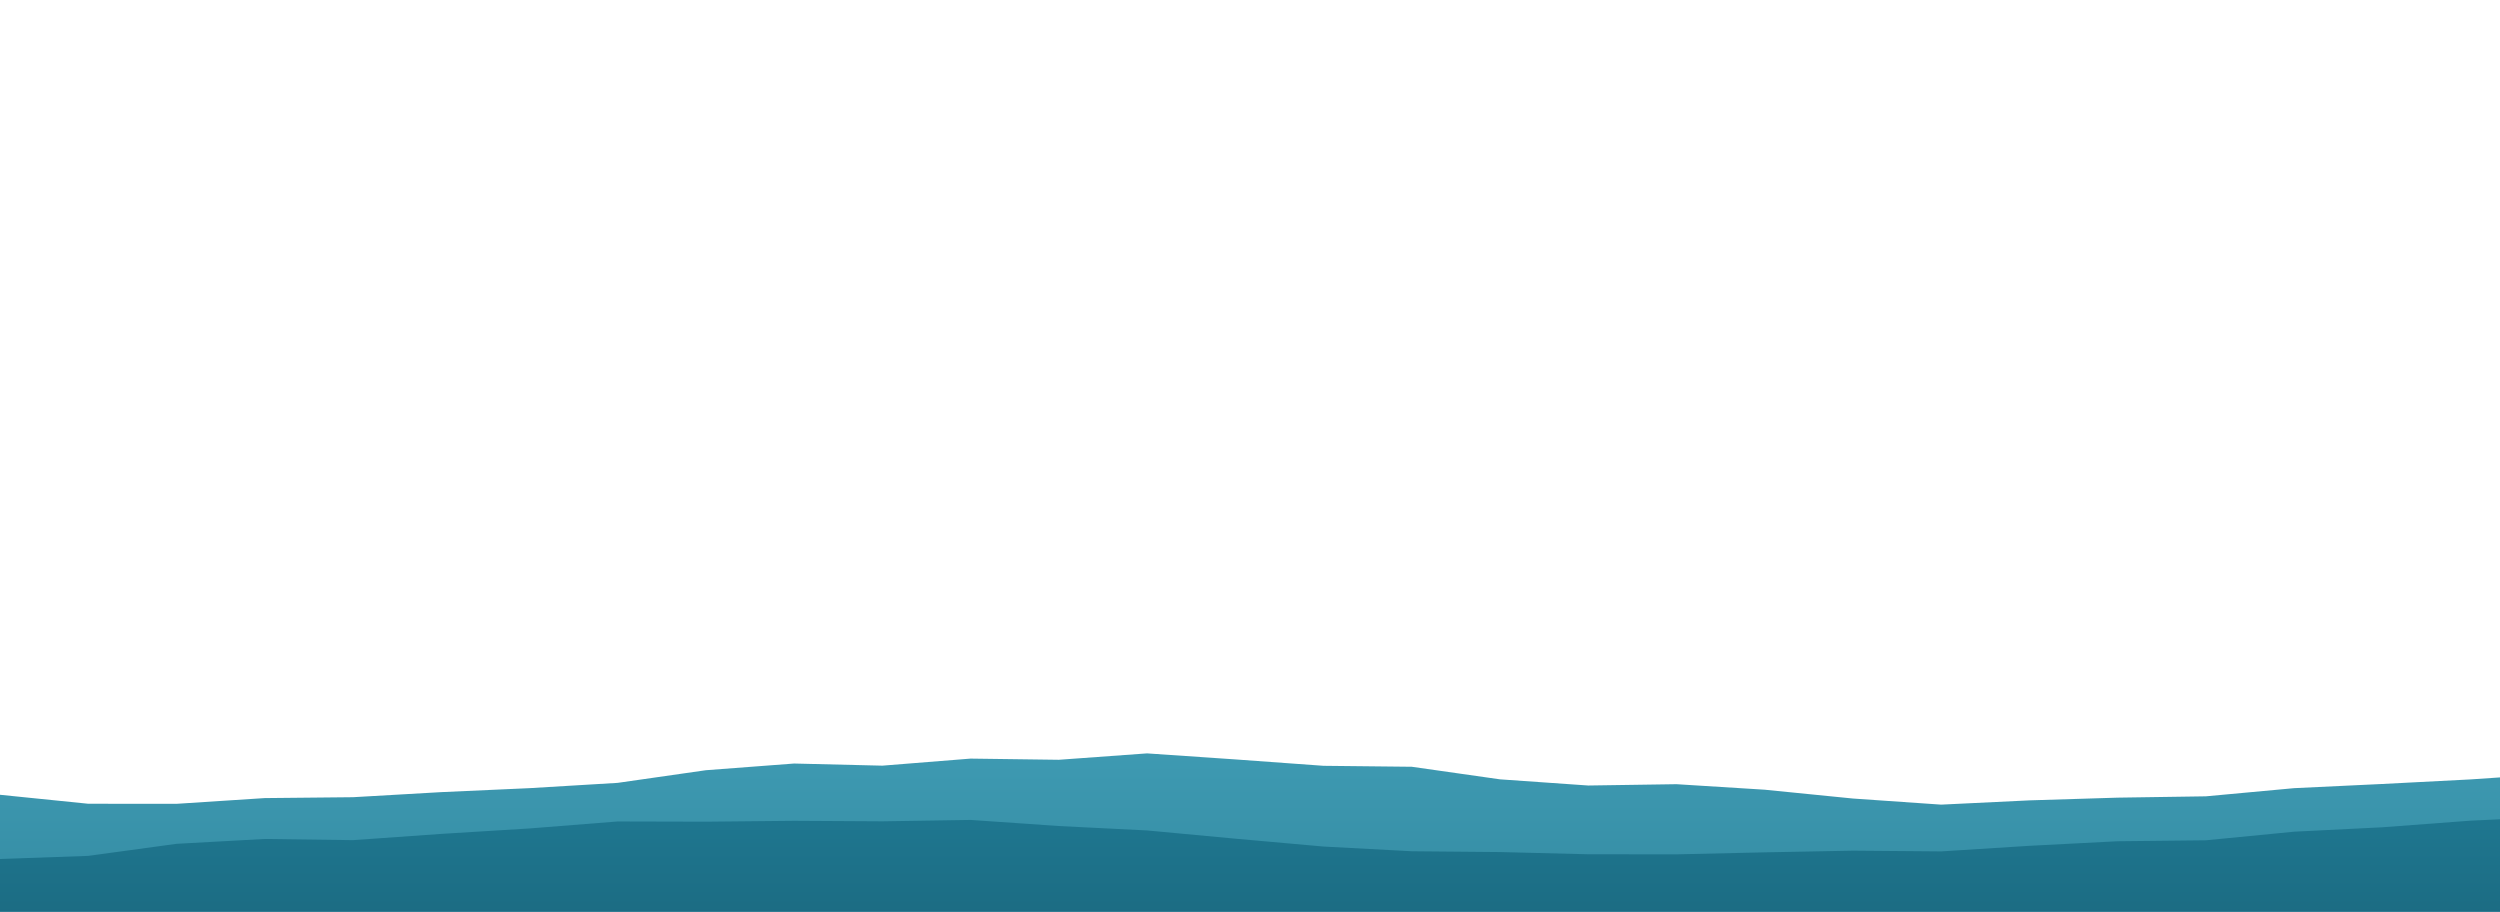
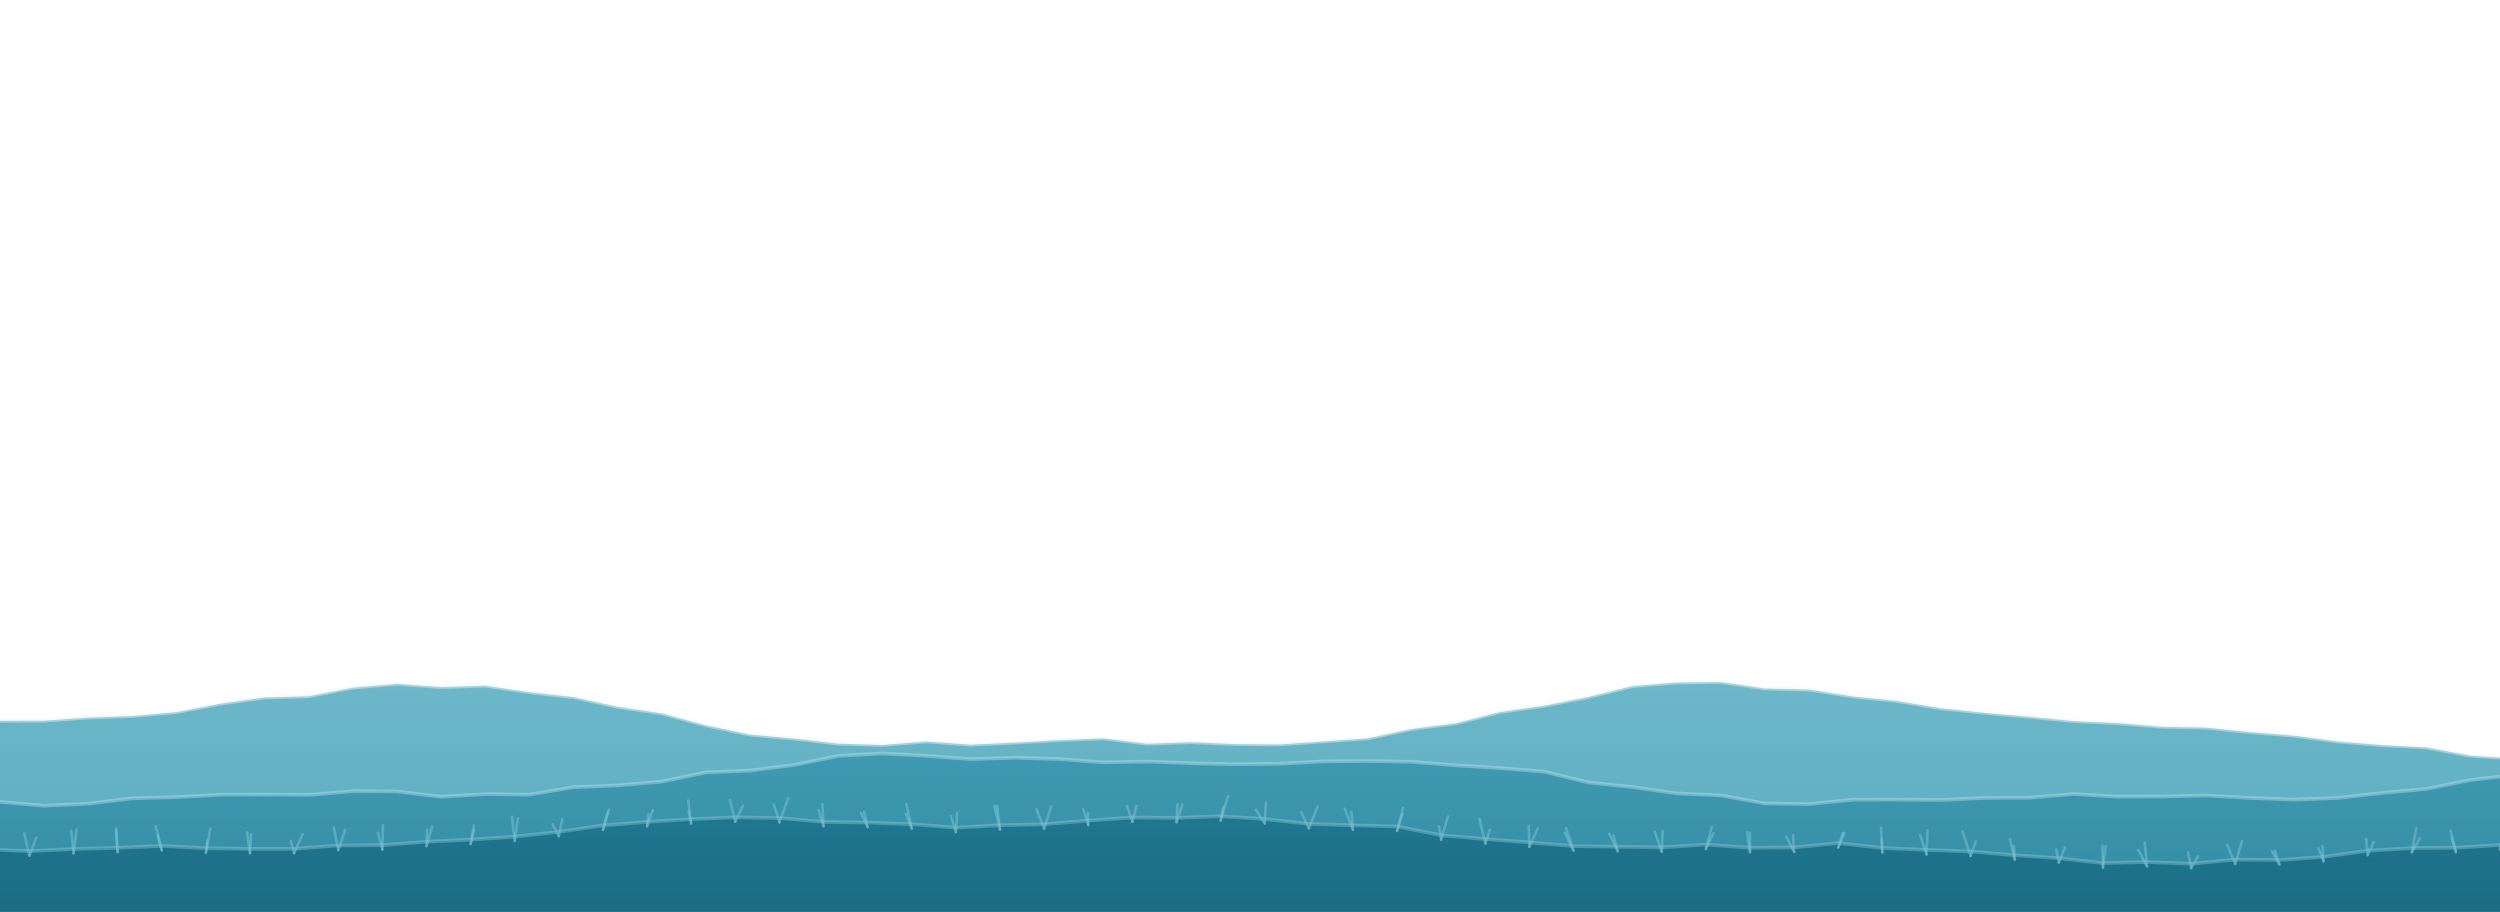
<svg xmlns="http://www.w3.org/2000/svg" viewBox="0 0 340 124" preserveAspectRatio="xMidYMax slice">
  <defs>
    <filter id="b" x="-50%" y="-50%" width="200%" height="200%">
      <feGaussianBlur stdDeviation="2.4" />
    </filter>
    <filter id="bb" x="-50%" y="-50%" width="200%" height="200%">
      <feGaussianBlur stdDeviation="6" />
    </filter>
    <filter id="b1" x="-50%" y="-50%" width="200%" height="200%">
      <feGaussianBlur stdDeviation="0.9" />
    </filter>
+     <linearGradient id="h0" x1="0" y1="0" x2="0" y2="1">
+       <stop offset="0" stop-color="#6CB8CA" stop-opacity="1" />
+       <stop offset="1" stop-color="#3E94AC" stop-opacity="1" />
+     </linearGradient>
    <linearGradient id="h1" x1="0" y1="0" x2="0" y2="1">
      <stop offset="0" stop-color="#3E9AB2" stop-opacity="1" />
      <stop offset="1" stop-color="#1E6A80" stop-opacity="1" />
    </linearGradient>
    <linearGradient id="h2" x1="0" y1="0" x2="0" y2="1">
      <stop offset="0" stop-color="#1F7790" stop-opacity="1" />
      <stop offset="1" stop-color="#0F4656" stop-opacity="1" />
    </linearGradient>
  </defs>
-   <path d="M0 170 L0 108.09 L12 109.31 L24 109.32 L36 108.54 L48 108.42 L60 107.73 L72 107.19 L84 106.47 L96 104.75 L108 103.84 L120 104.13 L132 103.17 L144 103.33 L156 102.46 L168 103.28 L180 104.15 L192 104.28 L204 105.99 L216 106.83 L228 106.65 L240 107.4 L252 108.6 L264 109.43 L276 108.85 L288 108.48 L300 108.3 L312 107.19 L324 106.62 L336 106 L348 105.18 L352 170Z" fill="url(#h1)" />
-   <path d="M0 170 L0 116.82 L12 116.4 L24 114.76 L36 114.1 L48 114.26 L60 113.41 L72 112.67 L84 111.72 L96 111.75 L108 111.63 L120 111.7 L132 111.51 L144 112.34 L156 112.94 L168 114.06 L180 115.13 L192 115.77 L204 115.88 L216 116.18 L228 116.19 L240 115.92 L252 115.69 L264 115.79 L276 115.03 L288 114.41 L300 114.28 L312 113.11 L324 112.51 L336 111.61 L348 111.04 L352 170Z" fill="url(#h2)" />
+   <path d="M0 170 L0 98.02 L6 98.01 L12 97.59 L18 97.38 L24 96.85 L30 95.7 L36 94.86 L42 94.69 L48 93.52 L54 93 L60 93.45 L66 93.25 L72 94.15 L78 94.81 L84 96.13 L90 97.02 L96 98.65 L102 99.91 L108 100.45 L114 101.14 L120 101.32 L126 100.84 L132 101.28 L138 101 L144 100.66 L150 100.42 L156 101.15 L162 100.94 L168 101.2 L174 101.25 L180 100.83 L186 100.42 L192 99.14 L198 98.37 L204 96.84 L210 95.98 L216 94.8 L222 93.31 L228 92.82 L234 92.76 L240 93.63 L246 93.78 L252 94.72 L258 95.33 L264 96.34 L270 96.96 L276 97.48 L282 98.07 L288 98.35 L294 98.85 L300 98.96 L306 99.57 L312 100.06 L318 100.85 L324 101.34 L330 101.66 L336 102.78 L342 103.17 L348 103.07 L352 170Z" fill="url(#h0)" />
+   <polyline points="0,98.02 6,98.01 12,97.59 18,97.38 24,96.85 30,95.7 36,94.86 42,94.69 48,93.52 54,93 60,93.45 66,93.25 72,94.15 78,94.81 84,96.13 90,97.02 96,98.65 102,99.91 108,100.45 114,101.14 120,101.32 126,100.84 132,101.28 138,101 144,100.66 150,100.42 156,101.15 162,100.94 168,101.2 174,101.25 180,100.83 186,100.42 192,99.14 198,98.37 204,96.84 210,95.98 216,94.8 222,93.31 228,92.82 234,92.76 240,93.63 246,93.78 252,94.72 258,95.33 264,96.34 270,96.96 276,97.48 282,98.07 288,98.35 294,98.85 300,98.96 306,99.57 312,100.06 318,100.85 324,101.34 330,101.66 336,102.78 342,103.17 348,103.07" stroke="#DFF6FB" stroke-opacity=".45" stroke-width=".5" fill="none" />
+   <path d="M0 170 L0 109.05 L6 109.58 L12 109.3 L18 108.57 L24 108.41 L30 108.08 L36 108.06 L42 108.11 L48 107.6 L54 107.64 L60 108.36 L66 108 L72 108.07 L78 107.06 L84 106.82 L90 106.29 L96 105.05 L102 104.8 L108 104.04 L114 102.8 L120 102.47 L126 102.8 L132 103.24 L138 103.05 L144 103.23 L150 103.68 L156 103.57 L162 103.8 L168 103.94 L174 103.87 L180 103.55 L186 103.5 L192 103.6 L198 104.09 L204 104.46 L210 104.94 L216 106.41 L222 107.04 L228 107.9 L234 108.18 L240 109.26 L246 109.36 L252 108.76 L258 108.75 L264 108.8 L270 108.52 L276 108.49 L282 107.99 L288 108.34 L294 108.33 L300 108.19 L306 108.52 L312 108.75 L318 108.52 L324 107.84 L330 107.29 L336 106.08 L342 105.39 L348 105 L352 170Z" fill="url(#h1)" />
+   <polyline points="0,109.05 6,109.58 12,109.3 18,108.57 24,108.41 30,108.08 36,108.06 42,108.11 48,107.6 54,107.64 60,108.36 66,108 72,108.07 78,107.06 84,106.82 90,106.29 96,105.05 102,104.8 108,104.04 114,102.8 120,102.47 126,102.8 132,103.24 138,103.05 144,103.23 150,103.68 156,103.57 162,103.8 168,103.94 174,103.87 180,103.55 186,103.5 192,103.6 198,104.09 204,104.46 210,104.94 216,106.41 222,107.04 228,107.9 234,108.18 240,109.26 246,109.36 252,108.76 258,108.75 264,108.8 270,108.52 276,108.49 282,107.99 288,108.34 294,108.33 300,108.19 306,108.52 312,108.75 318,108.52 324,107.84 330,107.29 336,106.08 342,105.39 348,105" stroke="#BDEAF4" stroke-opacity=".4" stroke-width=".5" fill="none" />
+   <path d="M-20 170 L-20 117.34 L-14 116.99 L-8 115.87 L-2 115.5 L4 115.76 L10 115.46 L16 115.31 L22 115.04 L28 115.36 L34 115.44 L40 115.44 L46 114.99 L52 114.94 L58 114.48 L64 114.19 L70 113.79 L76 113.13 L82 112.26 L88 111.78 L94 111.4 L100 111.16 L106 111.25 L112 111.78 L118 111.87 L124 112.09 L130 112.57 L136 112.23 L142 112.1 L148 111.6 L154 111.18 L160 111.23 L166 111 L172 111.39 L178 112.06 L184 112.24 L190 112.41 L196 113.6 L202 114.11 L208 114.57 L214 115.07 L220 115.16 L226 115.25 L232 114.86 L238 115.3 L244 115.25 L250 114.66 L256 115.32 L262 115.59 L268 115.8 L274 116.31 L280 116.71 L286 117.39 L292 117.23 L298 117.48 L304 116.9 L310 116.97 L316 116.53 L322 115.7 L328 115.34 L334 115.29 L340 114.93 L346 114.66 L352 170Z" fill="url(#h2)" />
+   <polyline points="-20,117.34 -14,116.99 -8,115.87 -2,115.5 4,115.76 10,115.46 16,115.31 22,115.04 28,115.36 34,115.44 40,115.44 46,114.99 52,114.94 58,114.48 64,114.19 70,113.79 76,113.13 82,112.26 88,111.78 94,111.4 100,111.16 106,111.25 112,111.78 118,111.87 124,112.09 130,112.57 136,112.23 142,112.1 148,111.6 154,111.18 160,111.23 166,111 172,111.39 178,112.06 184,112.24 190,112.41 196,113.6 202,114.11 208,114.57 214,115.07 220,115.16 226,115.25 232,114.86 238,115.3 244,115.25 250,114.66 256,115.32 262,115.59 268,115.8 274,116.31 280,116.71 286,117.39 292,117.23 298,117.48 304,116.9 310,116.97 316,116.53 322,115.7 328,115.34 334,115.29 340,114.93 346,114.66" stroke="#9AD6E4" stroke-opacity=".35" stroke-width=".5" fill="none" />
+   <g stroke="#7CC4D6" stroke-opacity=".5" stroke-width=".35" stroke-linecap="round">
+     <path d="M-20 117.94 l-1.09 -2.46" />
+     <path d="M-20 117.94 l0.31 -2.39" />
+     <path d="M-14 117.59 l0.43 -2.63" />
+     <path d="M-14 117.59 l-0.16 -2.26" />
+     <path d="M-8 116.47 l-0.93 -3.24" />
+     <path d="M-8 116.47 l-0.45 -1.93" />
+     <path d="M-2 116.1 l0.48 -1.81" />
+     <path d="M-2 116.1 l0.33 -2.94" />
+     <path d="M4 116.36 l-0.7 -3" />
+     <path d="M4 116.36 l0.95 -2.42" />
+     <path d="M10 116.06 l-0.31 -3.05" />
+     <path d="M10 116.06 l0.42 -3.27" />
+     <path d="M16 115.91 l-0.22 -3.27" />
+     <path d="M16 115.91 l-0.23 -2.99" />
+     <path d="M22 115.64 l-0.53 -1.99" />
+     <path d="M22 115.64 l-0.82 -3.27" />
+     <path d="M28 115.96 l0.6 -3.27" />
+     <path d="M28 115.96 l0.21 -1.66" />
+     <path d="M34 116.04 l0.14 -2.59" />
+     <path d="M34 116.04 l-0.4 -2.84" />
+     <path d="M40 116.04 l1.15 -2.61" />
+     <path d="M40 116.04 l-0.44 -1.69" />
+     <path d="M46 115.59 l0.97 -2.77" />
+     <path d="M46 115.59 l-0.6 -3.05" />
+     <path d="M52 115.54 l-0.6 -2.29" />
+     <path d="M52 115.54 l0.09 -3.31" />
+     <path d="M58 115.08 l0.78 -2.67" />
+     <path d="M58 115.08 l0.08 -2.2" />
+     <path d="M64 114.79 l0.46 -2.54" />
+     <path d="M64 114.79 l0.45 -1.87" />
+     <path d="M70 114.39 l-0.37 -3.32" />
+     <path d="M70 114.39 l0.43 -3.1" />
+     <path d="M76 113.73 l0.48 -2.36" />
+     <path d="M76 113.73 l-0.85 -1.61" />
+     <path d="M82 112.86 l0.82 -2.77" />
+     <path d="M82 112.86 l0.62 -2.29" />
+     <path d="M88 112.38 l0.17 -1.65" />
+     <path d="M88 112.38 l0.81 -2.22" />
+     <path d="M94 112 l-0.35 -1.63" />
+     <path d="M94 112 l-0.4 -3.13" />
+     <path d="M100 111.76 l1.04 -2.2" />
+     <path d="M100 111.76 l-0.71 -2.91" />
+     <path d="M106 111.85 l-0.74 -2.41" />
+     <path d="M106 111.85 l1.18 -3.28" />
+     <path d="M112 112.38 l-0.15 -3.01" />
+     <path d="M112 112.38 l-0.67 -2.19" />
+     <path d="M118 112.47 l-0.91 -1.89" />
+     <path d="M118 112.47 l-0.48 -2.06" />
+     <path d="M124 112.69 l-0.79 -2.01" />
+     <path d="M124 112.69 l-0.73 -3.34" />
+     <path d="M130 113.17 l-0.67 -2.19" />
+     <path d="M130 113.17 l0.17 -2.64" />
+     <path d="M136 112.83 l-0.4 -3.24" />
+     <path d="M136 112.83 l-0.76 -3.26" />
+     <path d="M142 112.7 l-1.04 -2.67" />
+     <path d="M142 112.7 l0.96 -3.03" />
+     <path d="M148 112.2 l-0.66 -2.11" />
+     <path d="M148 112.2 l-0.05 -1.65" />
+     <path d="M154 111.78 l0.55 -2.15" />
+     <path d="M154 111.78 l-0.74 -2.21" />
+     <path d="M160 111.83 l0.13 -2.44" />
+     <path d="M160 111.83 l0.81 -2.41" />
+     <path d="M166 111.6 l1 -3.3" />
+     <path d="M166 111.6 l0.4 -1.89" />
+     <path d="M172 111.99 l-1.19 -1.88" />
+     <path d="M172 111.99 l0.16 -2.8" />
+     <path d="M178 112.66 l1.18 -2.95" />
+     <path d="M178 112.66 l-1.05 -2.26" />
+     <path d="M184 112.84 l-0.21 -2.45" />
+     <path d="M184 112.84 l-1.11 -2.85" />
+     <path d="M190 113.01 l0.74 -2.34" />
+     <path d="M190 113.01 l0.81 -3.1" />
+     <path d="M196 114.2 l0.92 -3.19" />
+     <path d="M196 114.2 l-0.29 -1.81" />
+     <path d="M202 114.71 l0.61 -1.89" />
+     <path d="M202 114.71 l-0.79 -3.35" />
+     <path d="M208 115.17 l1.12 -2.47" />
+     <path d="M208 115.17 l-0.09 -2.84" />
+     <path d="M214 115.67 l-1.19 -2.41" />
+     <path d="M214 115.67 l-1.02 -3.06" />
+     <path d="M220 115.76 l-1.14 -2.38" />
+     <path d="M220 115.76 l-0.56 -2.16" />
+     <path d="M226 115.85 l0.12 -2.83" />
+     <path d="M226 115.85 l-0.95 -2.73" />
+     <path d="M232 115.46 l0.8 -3.03" />
+     <path d="M232 115.46 l1.03 -2.14" />
+     <path d="M238 115.9 l-0.41 -2.73" />
+     <path d="M238 115.9 l0 -2.66" />
+     <path d="M244 115.85 l-1.08 -2.07" />
+     <path d="M244 115.85 l-0.16 -2.24" />
+     <path d="M250 115.26 l0.61 -1.94" />
+     <path d="M250 115.26 l0.84 -2" />
+     <path d="M256 115.92 l-0.09 -1.77" />
+     <path d="M256 115.92 l-0.18 -3.33" />
+     <path d="M262 116.19 l-0.86 -2.63" />
+     <path d="M262 116.19 l0.15 -3.29" />
+     <path d="M268 116.4 l-1.11 -3.32" />
+     <path d="M268 116.4 l0.7 -1.97" />
+     <path d="M274 116.91 l-0.11 -1.87" />
+     <path d="M274 116.91 l-0.65 -2.81" />
+     <path d="M280 117.31 l-0.35 -1.78" />
+     <path d="M280 117.31 l0.84 -2.08" />
+     <path d="M286 117.99 l-0.06 -3" />
+     <path d="M286 117.99 l0.38 -2.93" />
+     <path d="M292 117.83 l-1.2 -2.23" />
+     <path d="M292 117.83 l-0.33 -3.25" />
+     <path d="M298 118.08 l-0.41 -2.14" />
+     <path d="M298 118.08 l0.92 -1.62" />
+     <path d="M304 117.5 l0.91 -3.14" />
+     <path d="M304 117.5 l-1.1 -2.62" />
+     <path d="M310 117.57 l-1 -1.79" />
+     <path d="M310 117.57 l-0.62 -1.86" />
+     <path d="M316 117.13 l-0.67 -1.72" />
+     <path d="M316 117.13 l-0.15 -2.09" />
+     <path d="M322 116.3 l0.82 -1.8" />
+     <path d="M322 116.3 l-0.2 -2.23" />
+     <path d="M328 115.94 l0.61 -3.3" />
+     <path d="M328 115.94 l1.1 -1.91" />
+     <path d="M334 115.89 l-0.72 -2.92" />
+     <path d="M334 115.89 l-0.57 -1.88" />
+     <path d="M340 115.53 l0.61 -3.2" />
+     <path d="M340 115.53 l0.37 -2.21" />
+     <path d="M346 115.26 l0.51 -2.38" />
+     <path d="M346 115.26 l-0.21 -2.68" />
+   </g>
</svg>
